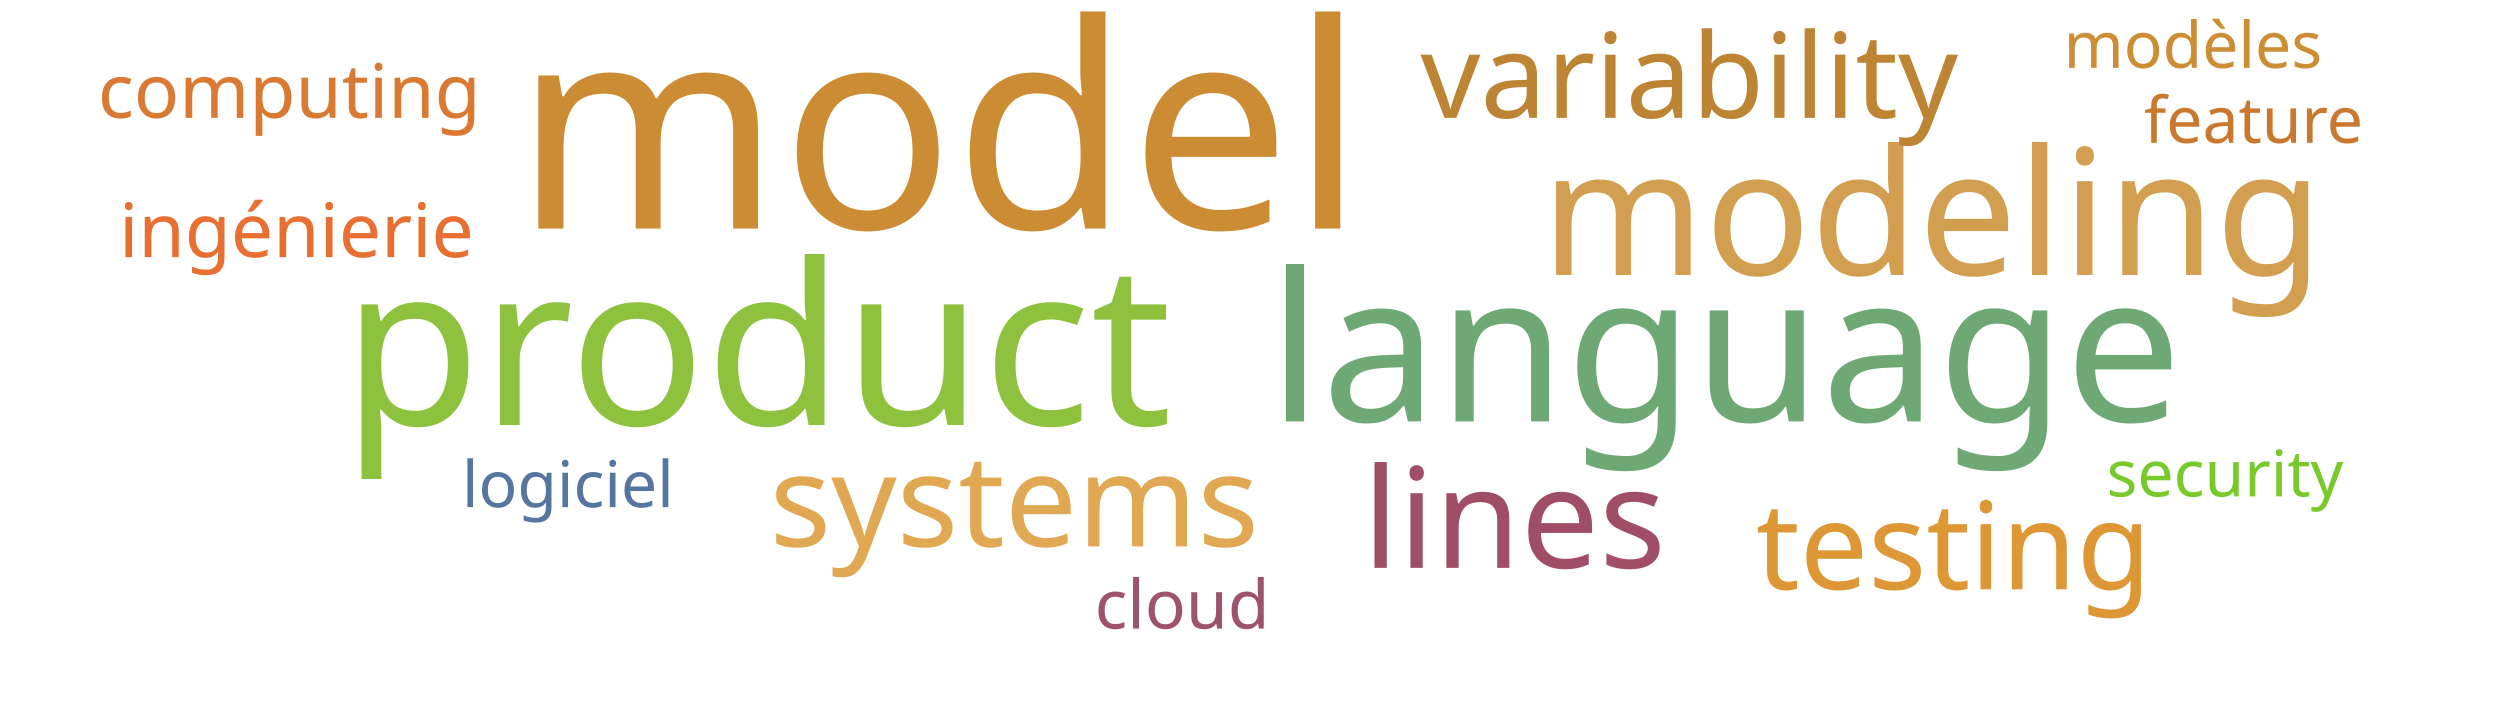
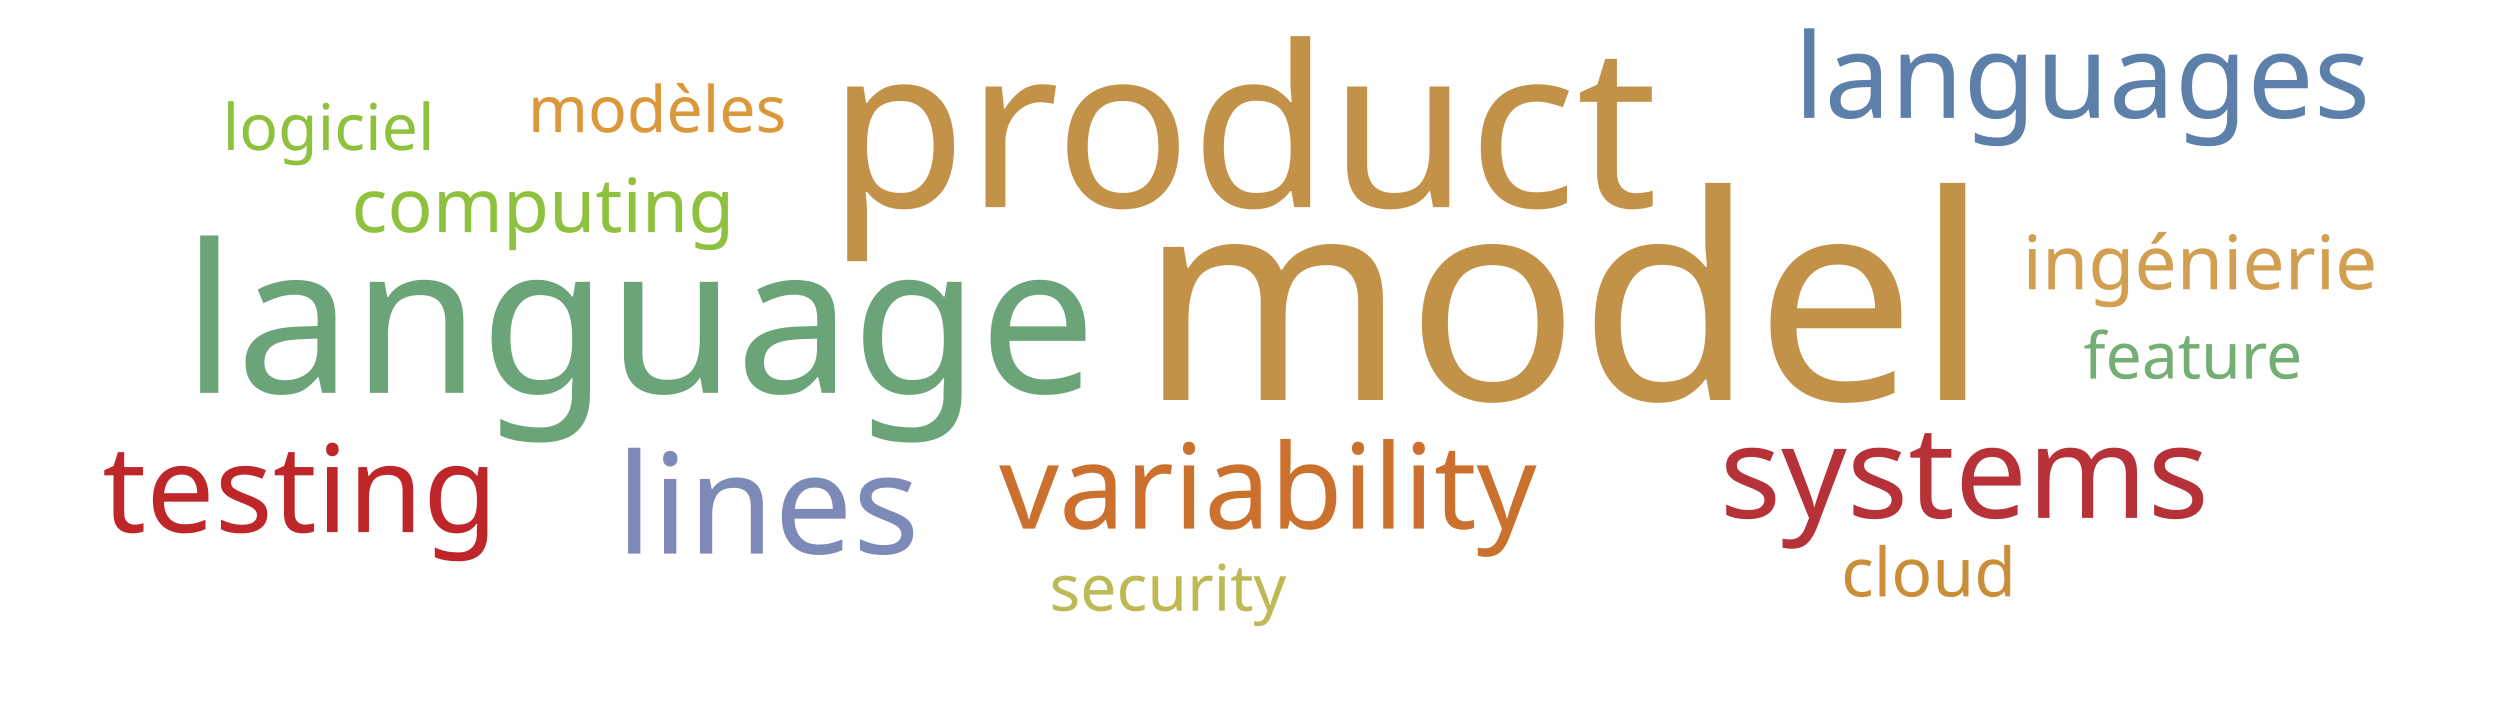
<svg xmlns="http://www.w3.org/2000/svg" width="700" height="200">
  <g transform="translate(350, 100)">
-     <text text-anchor="middle" style="font-family: Impact; font-size: 80px; fill: #cc8c34" transform="translate(-87,-36)rotate(0)">model</text>
-     <text text-anchor="middle" style="font-family: Impact; font-size: 63px; fill: #8ec23e" transform="translate(-138,19)rotate(0)">product</text>
-     <text text-anchor="middle" style="font-family: Impact; font-size: 58px; fill: #6ea874" transform="translate(133,18)rotate(0)">language</text>
-     <text text-anchor="middle" style="font-family: Impact; font-size: 49px; fill: #d19f4f" transform="translate(191,-23)rotate(0)">modeling</text>
-     <text text-anchor="middle" style="font-family: Impact; font-size: 39px; fill: #9f4e66" transform="translate(74,59)rotate(0)">lines</text>
-     <text text-anchor="middle" style="font-family: Impact; font-size: 36px; fill: #e0a852" transform="translate(-66,53)rotate(0)">systems</text>
-     <text text-anchor="middle" style="font-family: Impact; font-size: 34px; fill: #dd9735" transform="translate(197,65)rotate(0)">testing</text>
-     <text text-anchor="middle" style="font-family: Impact; font-size: 33px; fill: #bc8433" transform="translate(123,-67)rotate(0)">variability</text>
-     <text text-anchor="middle" style="font-family: Impact; font-size: 21px; fill: #da7931" transform="translate(-269,-67)rotate(0)">computing</text>
-     <text text-anchor="middle" style="font-family: Impact; font-size: 21px; fill: #e76f31" transform="translate(-267,-28)rotate(0)">ingénierie</text>
-     <text text-anchor="middle" style="font-family: Impact; font-size: 19px; fill: #9d536c" transform="translate(-19,76)rotate(0)">cloud</text>
-     <text text-anchor="middle" style="font-family: Impact; font-size: 18px; fill: #cb782f" transform="translate(281,-60)rotate(0)">feature</text>
-     <text text-anchor="middle" style="font-family: Impact; font-size: 18px; fill: #78c92b" transform="translate(273,39)rotate(0)">security</text>
-     <text text-anchor="middle" style="font-family: Impact; font-size: 18px; fill: #cc8d34" transform="translate(264,-81)rotate(0)">modèles</text>
-     <text text-anchor="middle" style="font-family: Impact; font-size: 18px; fill: #55769e" transform="translate(-191,42)rotate(0)">logiciel</text>
+     <text text-anchor="middle" style="font-family: Impact; font-size: 80px; fill: #c39249" transform="translate(88,12)rotate(0)">model</text>
+     <text text-anchor="middle" style="font-family: Impact; font-size: 63px; fill: #c39249" transform="translate(-2,-42)rotate(0)">product</text>
+     <text text-anchor="middle" style="font-family: Impact; font-size: 58px; fill: #6ca47a" transform="translate(-171,10)rotate(0)">language</text>
+     <text text-anchor="middle" style="font-family: Impact; font-size: 39px; fill: #7d89b7" transform="translate(-135,55)rotate(0)">lines</text>
+     <text text-anchor="middle" style="font-family: Impact; font-size: 36px; fill: #b63138" transform="translate(200,45)rotate(0)">systems</text>
+     <text text-anchor="middle" style="font-family: Impact; font-size: 34px; fill: #bf262a" transform="translate(-266,49)rotate(0)">testing</text>
+     <text text-anchor="middle" style="font-family: Impact; font-size: 33px; fill: #cb702d" transform="translate(5,48)rotate(0)">variability</text>
+     <text text-anchor="middle" style="font-family: Impact; font-size: 33px; fill: #5c80aa" transform="translate(233,-67)rotate(0)">languages</text>
+     <text text-anchor="middle" style="font-family: Impact; font-size: 21px; fill: #8ec23e" transform="translate(-198,-35)rotate(0)">computing</text>
+     <text text-anchor="middle" style="font-family: Impact; font-size: 21px; fill: #d19f4f" transform="translate(266,-19)rotate(0)">ingénierie</text>
+     <text text-anchor="middle" style="font-family: Impact; font-size: 19px; fill: #ca8e38" transform="translate(190,67)rotate(0)">cloud</text>
+     <text text-anchor="middle" style="font-family: Impact; font-size: 18px; fill: #73ae72" transform="translate(264,6)rotate(0)">feature</text>
+     <text text-anchor="middle" style="font-family: Impact; font-size: 18px; fill: #bdb954" transform="translate(-23,71)rotate(0)">security</text>
+     <text text-anchor="middle" style="font-family: Impact; font-size: 18px; fill: #da983a" transform="translate(-166,-63)rotate(0)">modèles</text>
+     <text text-anchor="middle" style="font-family: Impact; font-size: 18px; fill: #8ec23e" transform="translate(-258,-58)rotate(0)">logiciel</text>
  </g>
</svg>
